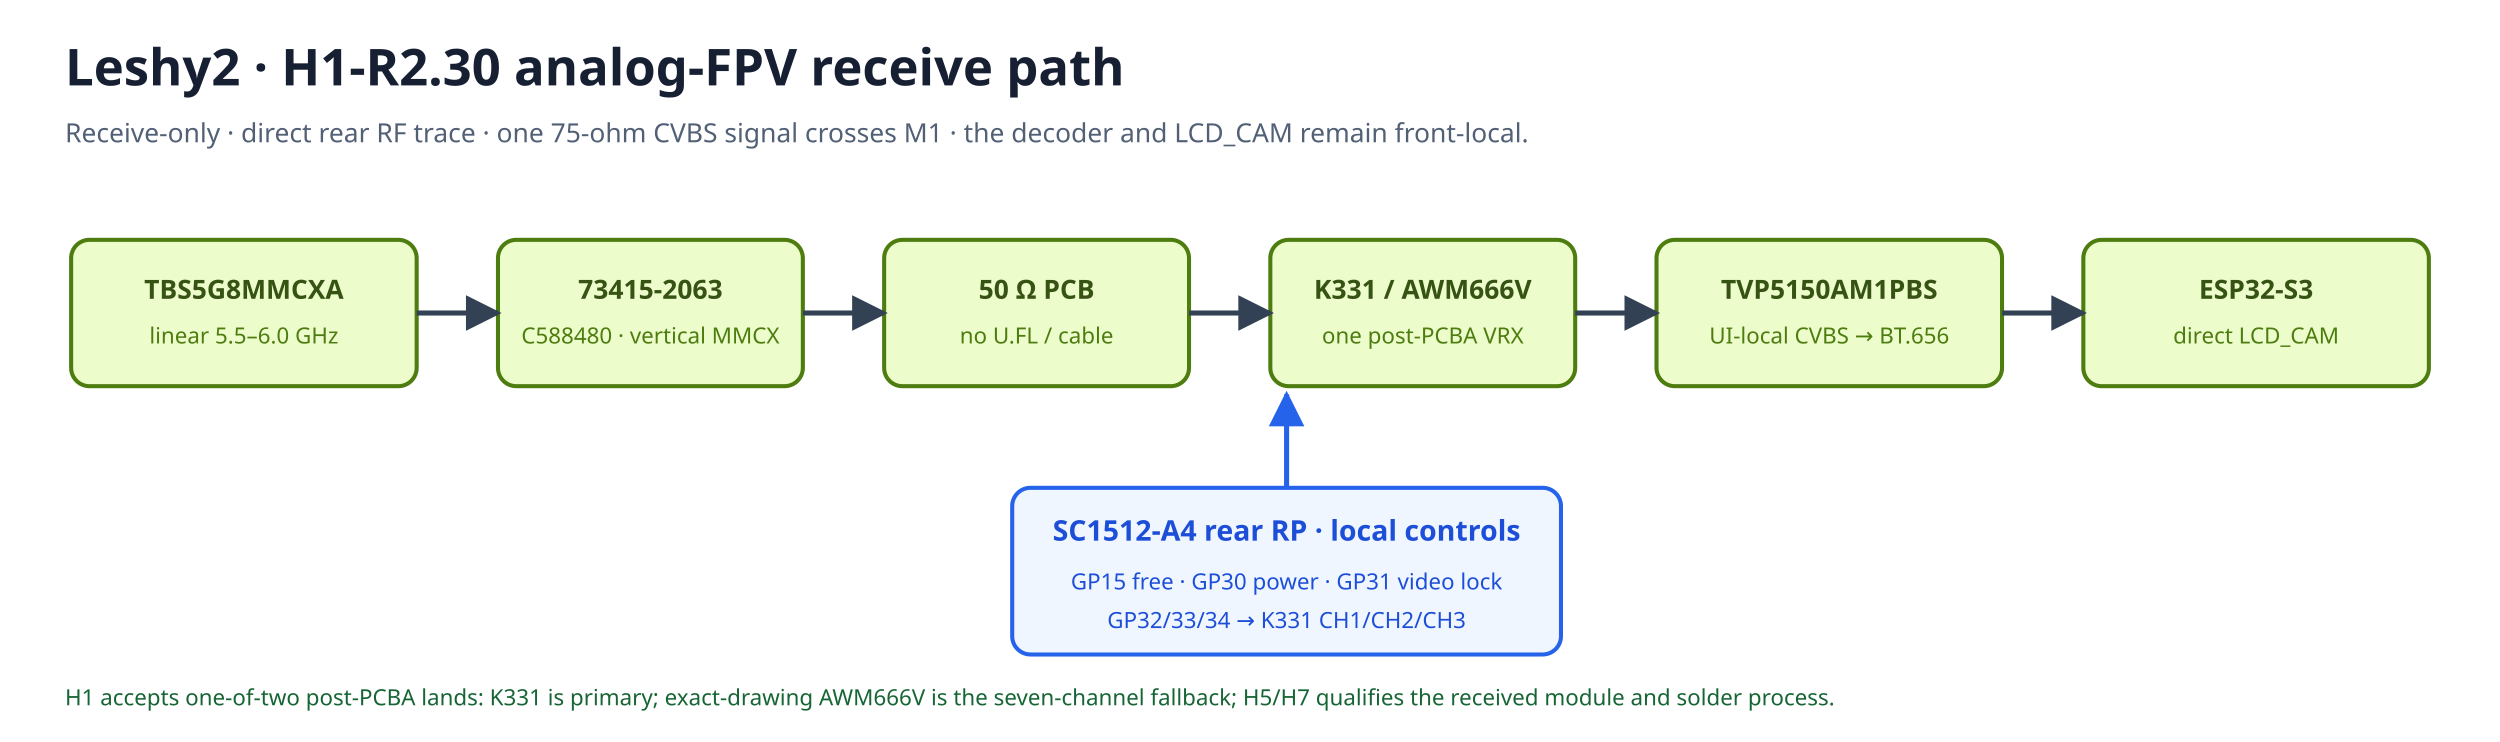
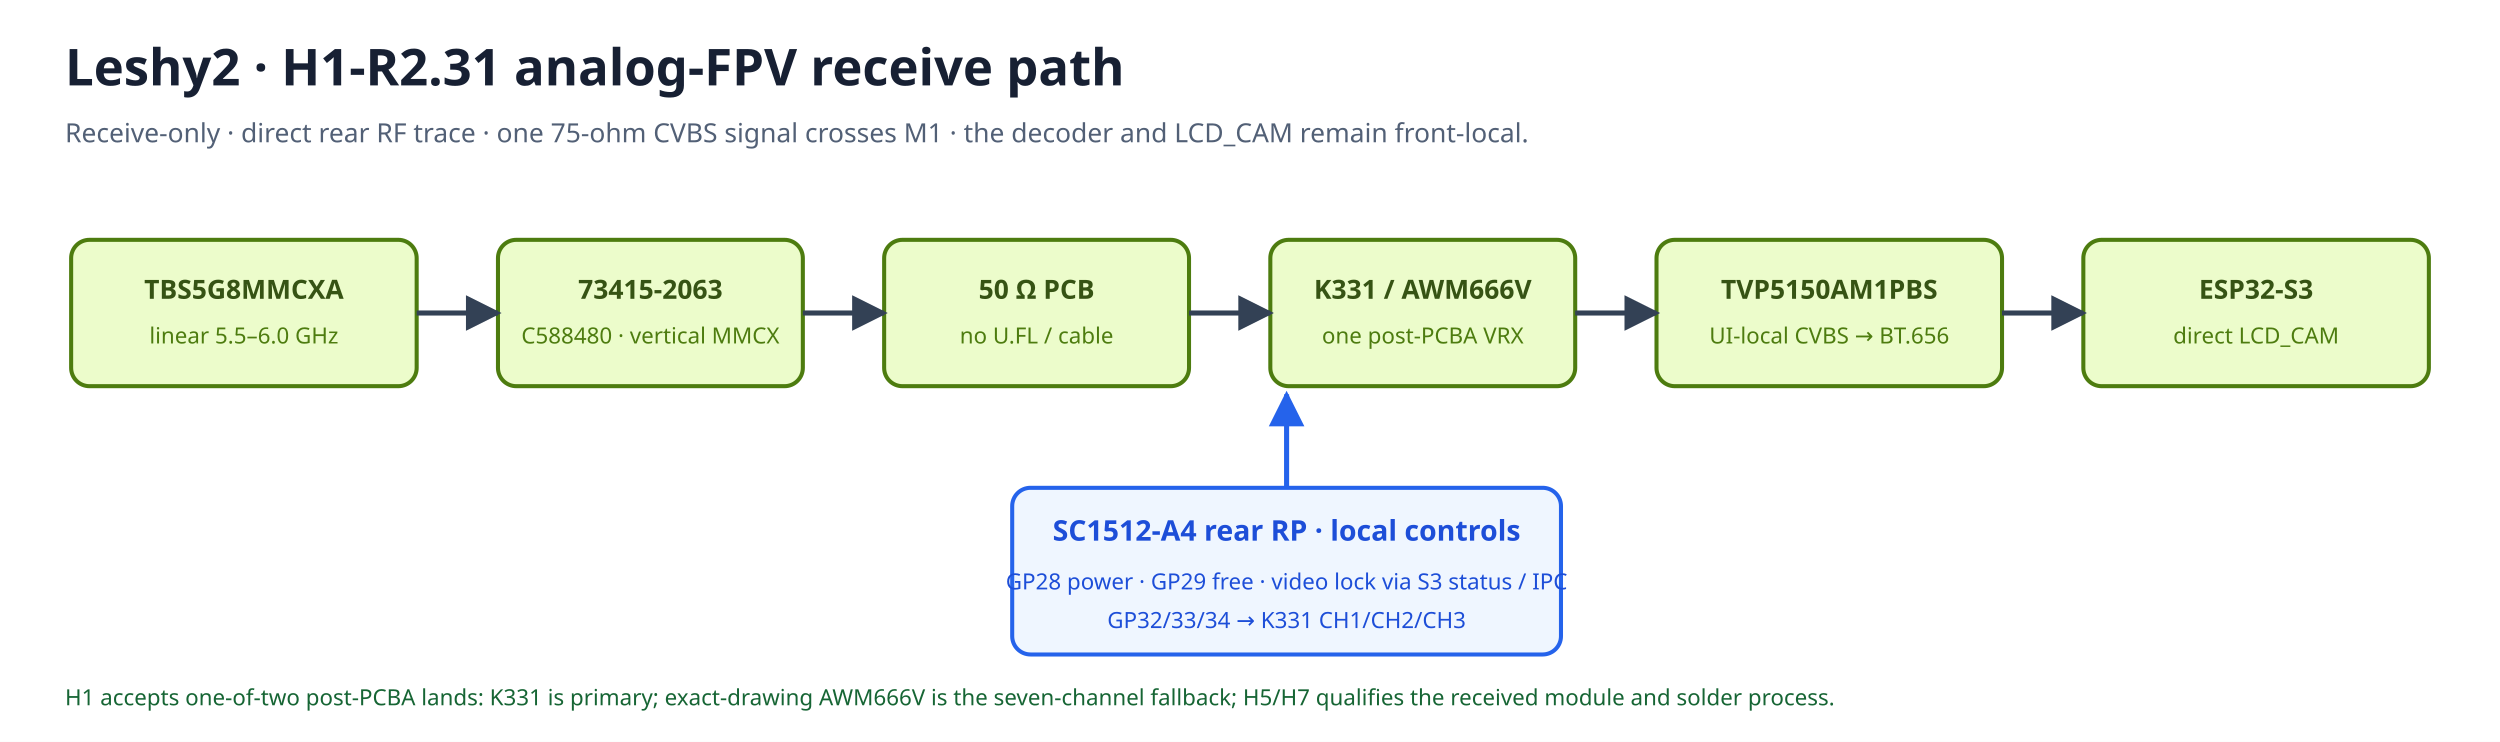
<svg xmlns="http://www.w3.org/2000/svg" width="1230" height="365" viewBox="0 0 1230 365">
  <rect width="1230" height="365" fill="#ffffff" />
  <defs>
    <marker id="arrow" viewBox="0 0 10 10" refX="9" refY="5" markerWidth="7" markerHeight="7" orient="auto-start-reverse">
      <path d="M 0 0 L 10 5 L 0 10 z" fill="#334155" />
    </marker>
    <marker id="arrowBlue" viewBox="0 0 10 10" refX="9" refY="5" markerWidth="7" markerHeight="7" orient="auto-start-reverse">
      <path d="M 0 0 L 10 5 L 0 10 z" fill="#2563eb" />
    </marker>
  </defs>
-   <text x="32" y="42" font-family="sans-serif" font-size="25" font-weight="700" fill="#172033">Leshy2 · H1-R2.30 analog-FPV receive path</text>
+   <text x="32" y="42" font-family="sans-serif" font-size="25" font-weight="700" fill="#172033">Leshy2 · H1-R2.31 analog-FPV receive path</text>
  <text x="32" y="70" font-family="sans-serif" font-size="13" fill="#526076">Receive-only · direct rear RF trace · one 75-ohm CVBS signal crosses M1 · the decoder and LCD_CAM remain front-local.</text>
  <rect x="35" y="118" width="170" height="72" rx="9" fill="#ecfccb" stroke="#4d7c0f" stroke-width="2" />
  <text x="120.0" y="147" text-anchor="middle" font-family="sans-serif" font-size="13" font-weight="700" fill="#365314">TBS5G8MMCXA</text>
  <text x="120.0" y="169" text-anchor="middle" font-family="sans-serif" font-size="11" fill="#4d7c0f">linear 5.5–6.0 GHz</text>
  <rect x="245" y="118" width="150" height="72" rx="9" fill="#ecfccb" stroke="#4d7c0f" stroke-width="2" />
  <text x="320.0" y="147" text-anchor="middle" font-family="sans-serif" font-size="13" font-weight="700" fill="#365314">73415-2063</text>
  <text x="320.0" y="169" text-anchor="middle" font-family="sans-serif" font-size="11" fill="#4d7c0f">C588480 · vertical MMCX</text>
  <rect x="435" y="118" width="150" height="72" rx="9" fill="#ecfccb" stroke="#4d7c0f" stroke-width="2" />
  <text x="510.0" y="147" text-anchor="middle" font-family="sans-serif" font-size="13" font-weight="700" fill="#365314">50 Ω PCB</text>
  <text x="510.0" y="169" text-anchor="middle" font-family="sans-serif" font-size="11" fill="#4d7c0f">no U.FL / cable</text>
  <rect x="625" y="118" width="150" height="72" rx="9" fill="#ecfccb" stroke="#4d7c0f" stroke-width="2" />
  <text x="700.0" y="147" text-anchor="middle" font-family="sans-serif" font-size="13" font-weight="700" fill="#365314">K331 / AWM666V</text>
  <text x="700.0" y="169" text-anchor="middle" font-family="sans-serif" font-size="11" fill="#4d7c0f">one post-PCBA VRX</text>
  <rect x="815" y="118" width="170" height="72" rx="9" fill="#ecfccb" stroke="#4d7c0f" stroke-width="2" />
  <text x="900.0" y="147" text-anchor="middle" font-family="sans-serif" font-size="13" font-weight="700" fill="#365314">TVP5150AM1PBS</text>
  <text x="900.0" y="169" text-anchor="middle" font-family="sans-serif" font-size="11" fill="#4d7c0f">UI-local CVBS → BT.656</text>
  <rect x="1025" y="118" width="170" height="72" rx="9" fill="#ecfccb" stroke="#4d7c0f" stroke-width="2" />
  <text x="1110.0" y="147" text-anchor="middle" font-family="sans-serif" font-size="13" font-weight="700" fill="#365314">ESP32-S3</text>
  <text x="1110.0" y="169" text-anchor="middle" font-family="sans-serif" font-size="11" fill="#4d7c0f">direct LCD_CAM</text>
  <path d="M205 154 H245" stroke="#334155" stroke-width="2.5" marker-end="url(#arrow)" />
  <path d="M395 154 H435" stroke="#334155" stroke-width="2.5" marker-end="url(#arrow)" />
  <path d="M585 154 H625" stroke="#334155" stroke-width="2.5" marker-end="url(#arrow)" />
  <path d="M775 154 H815" stroke="#334155" stroke-width="2.5" marker-end="url(#arrow)" />
  <path d="M985 154 H1025" stroke="#334155" stroke-width="2.5" marker-end="url(#arrow)" />
  <rect x="498" y="240" width="270" height="82" rx="9" fill="#eff6ff" stroke="#2563eb" stroke-width="2" />
  <text x="633" y="266" text-anchor="middle" font-family="sans-serif" font-size="14" font-weight="700" fill="#1d4ed8">SC1512-A4 rear RP · local controls</text>
-   <text x="633" y="290" text-anchor="middle" font-family="sans-serif" font-size="11" fill="#1d4ed8">GP15 free · GP30 power · GP31 video lock</text>
+   <text x="633" y="290" text-anchor="middle" font-family="sans-serif" font-size="11" fill="#1d4ed8">GP28 power · GP29 free · video lock via S3 status / IPC</text>
  <text x="633" y="309" text-anchor="middle" font-family="sans-serif" font-size="11" fill="#1d4ed8">GP32/33/34 → K331 CH1/CH2/CH3</text>
  <path d="M633 240 V194" stroke="#2563eb" stroke-width="2.5" marker-end="url(#arrowBlue)" />
  <text x="32" y="347" font-family="sans-serif" font-size="11" fill="#166534">H1 accepts one-of-two post-PCBA lands: K331 is primary; exact-drawing AWM666V is the seven-channel fallback; H5/H7 qualifies the received module and solder process.</text>
</svg>
